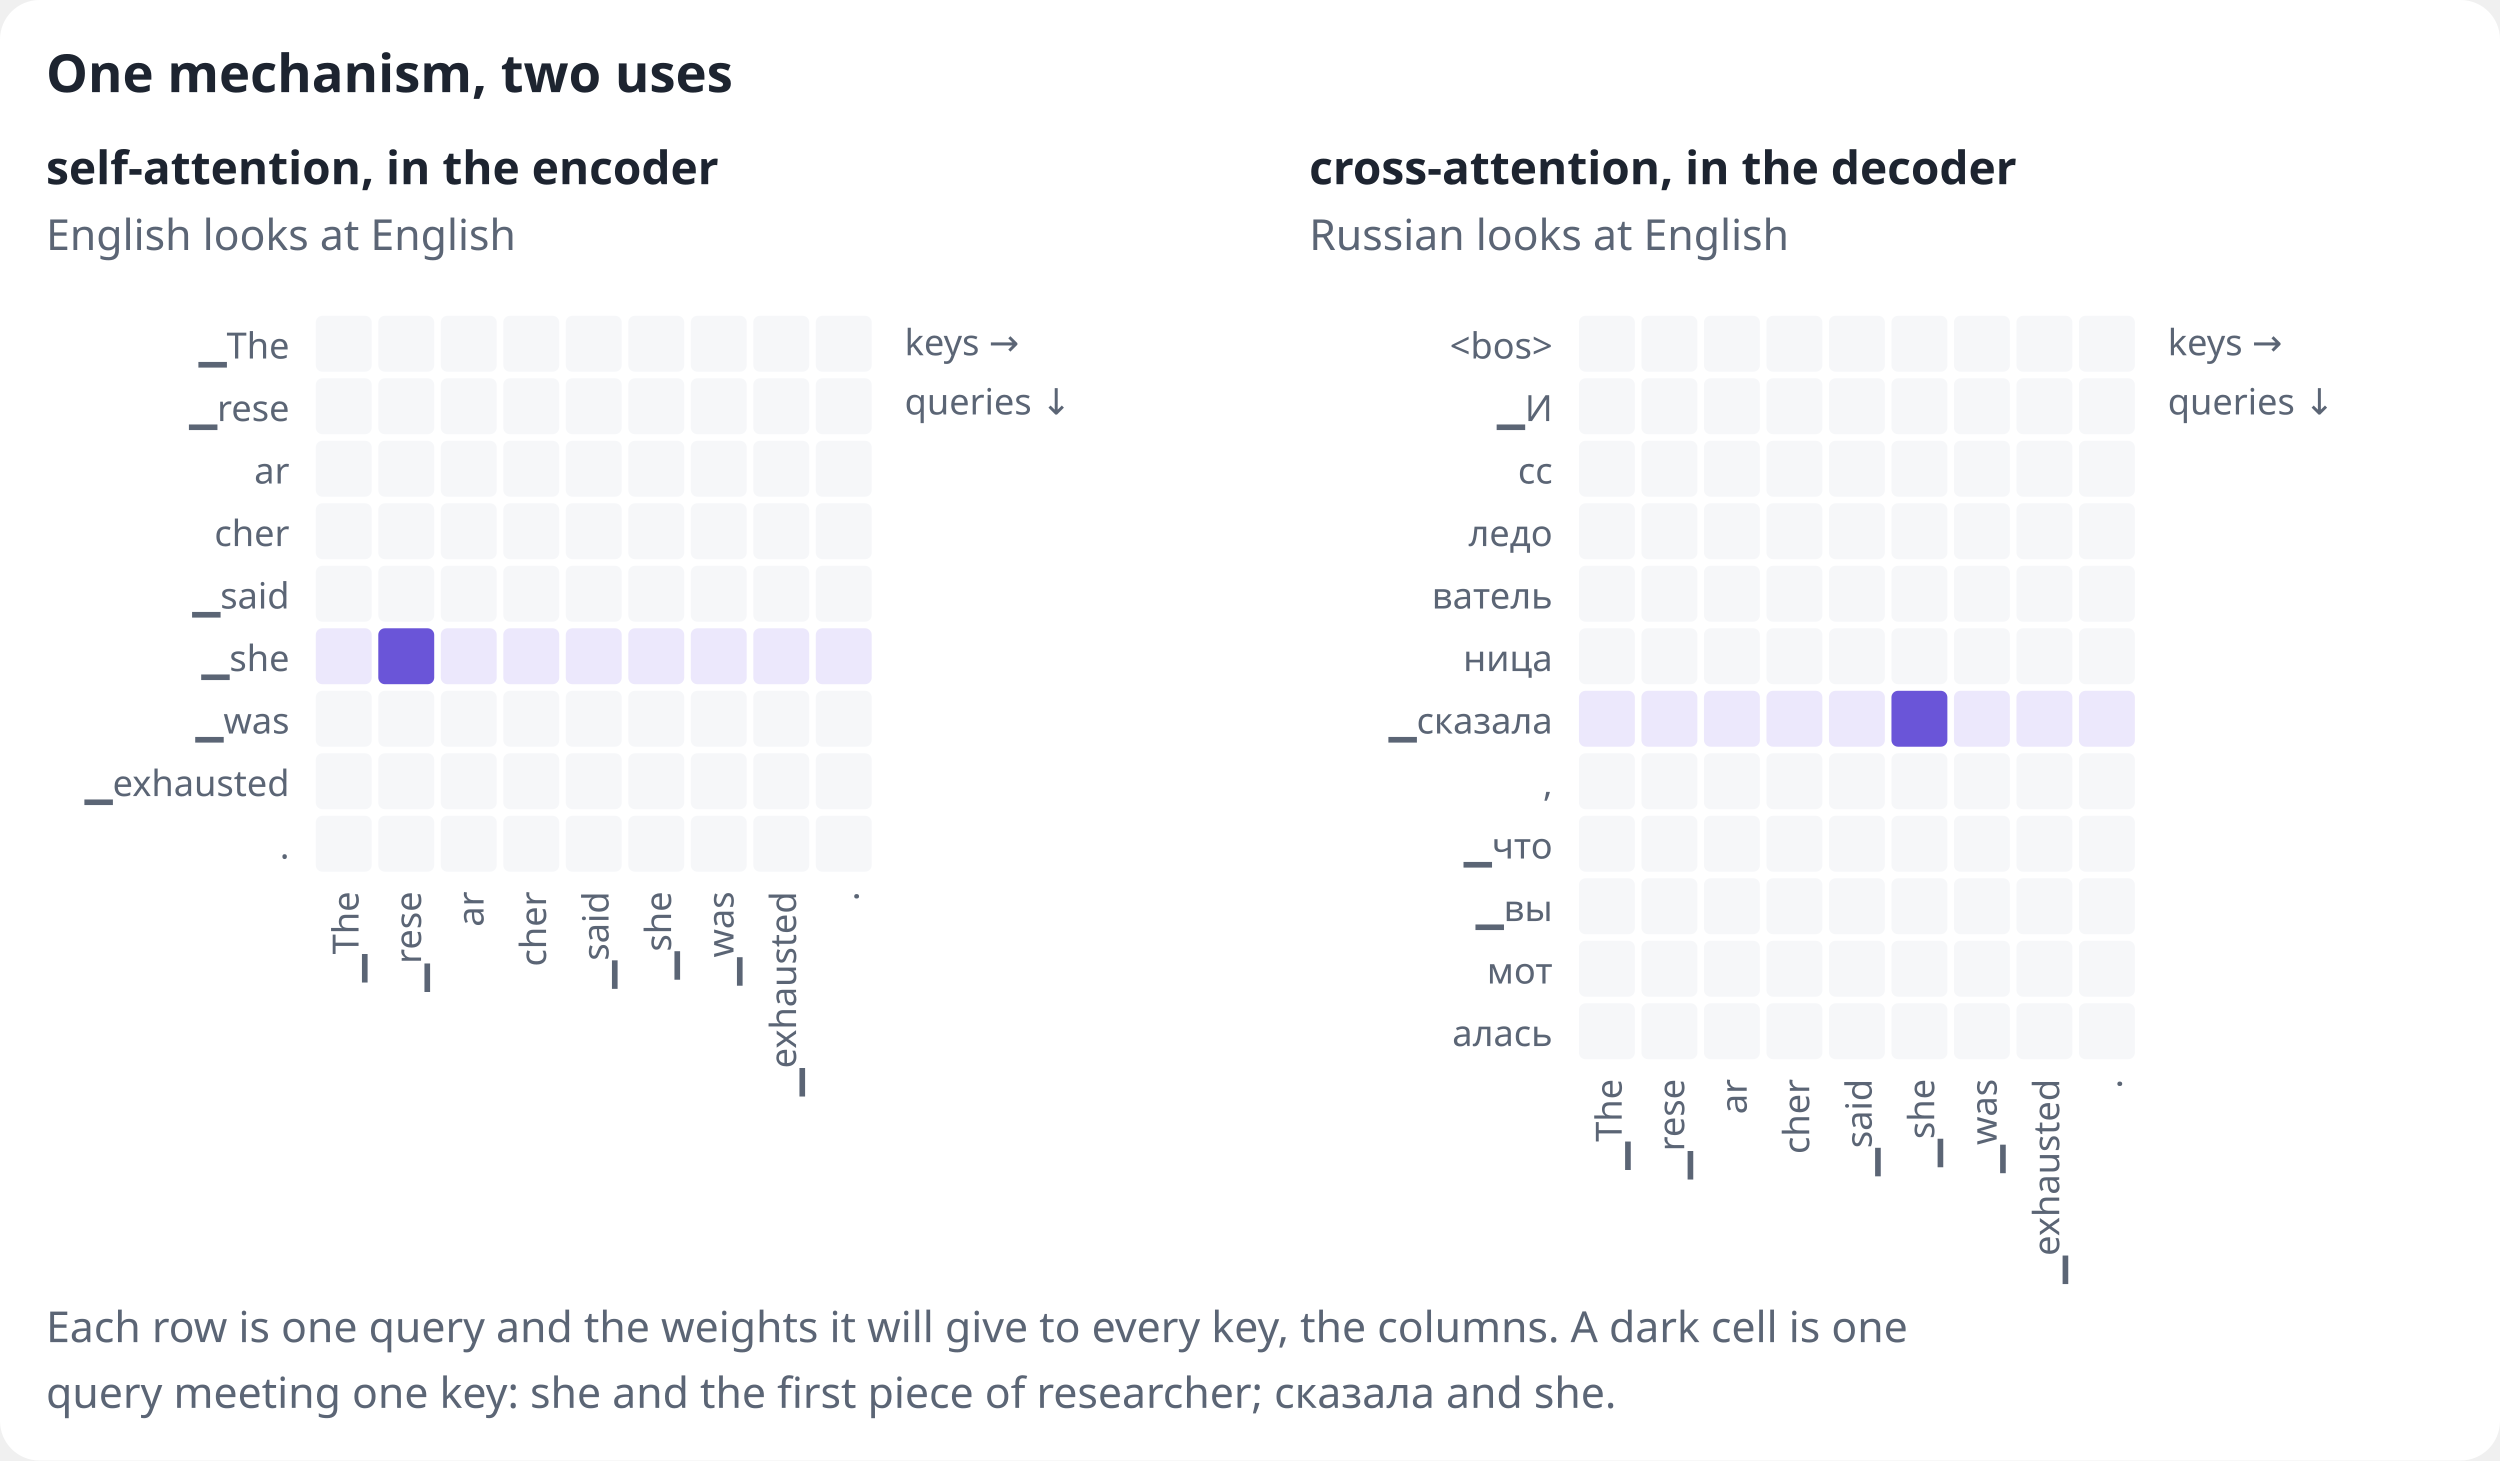
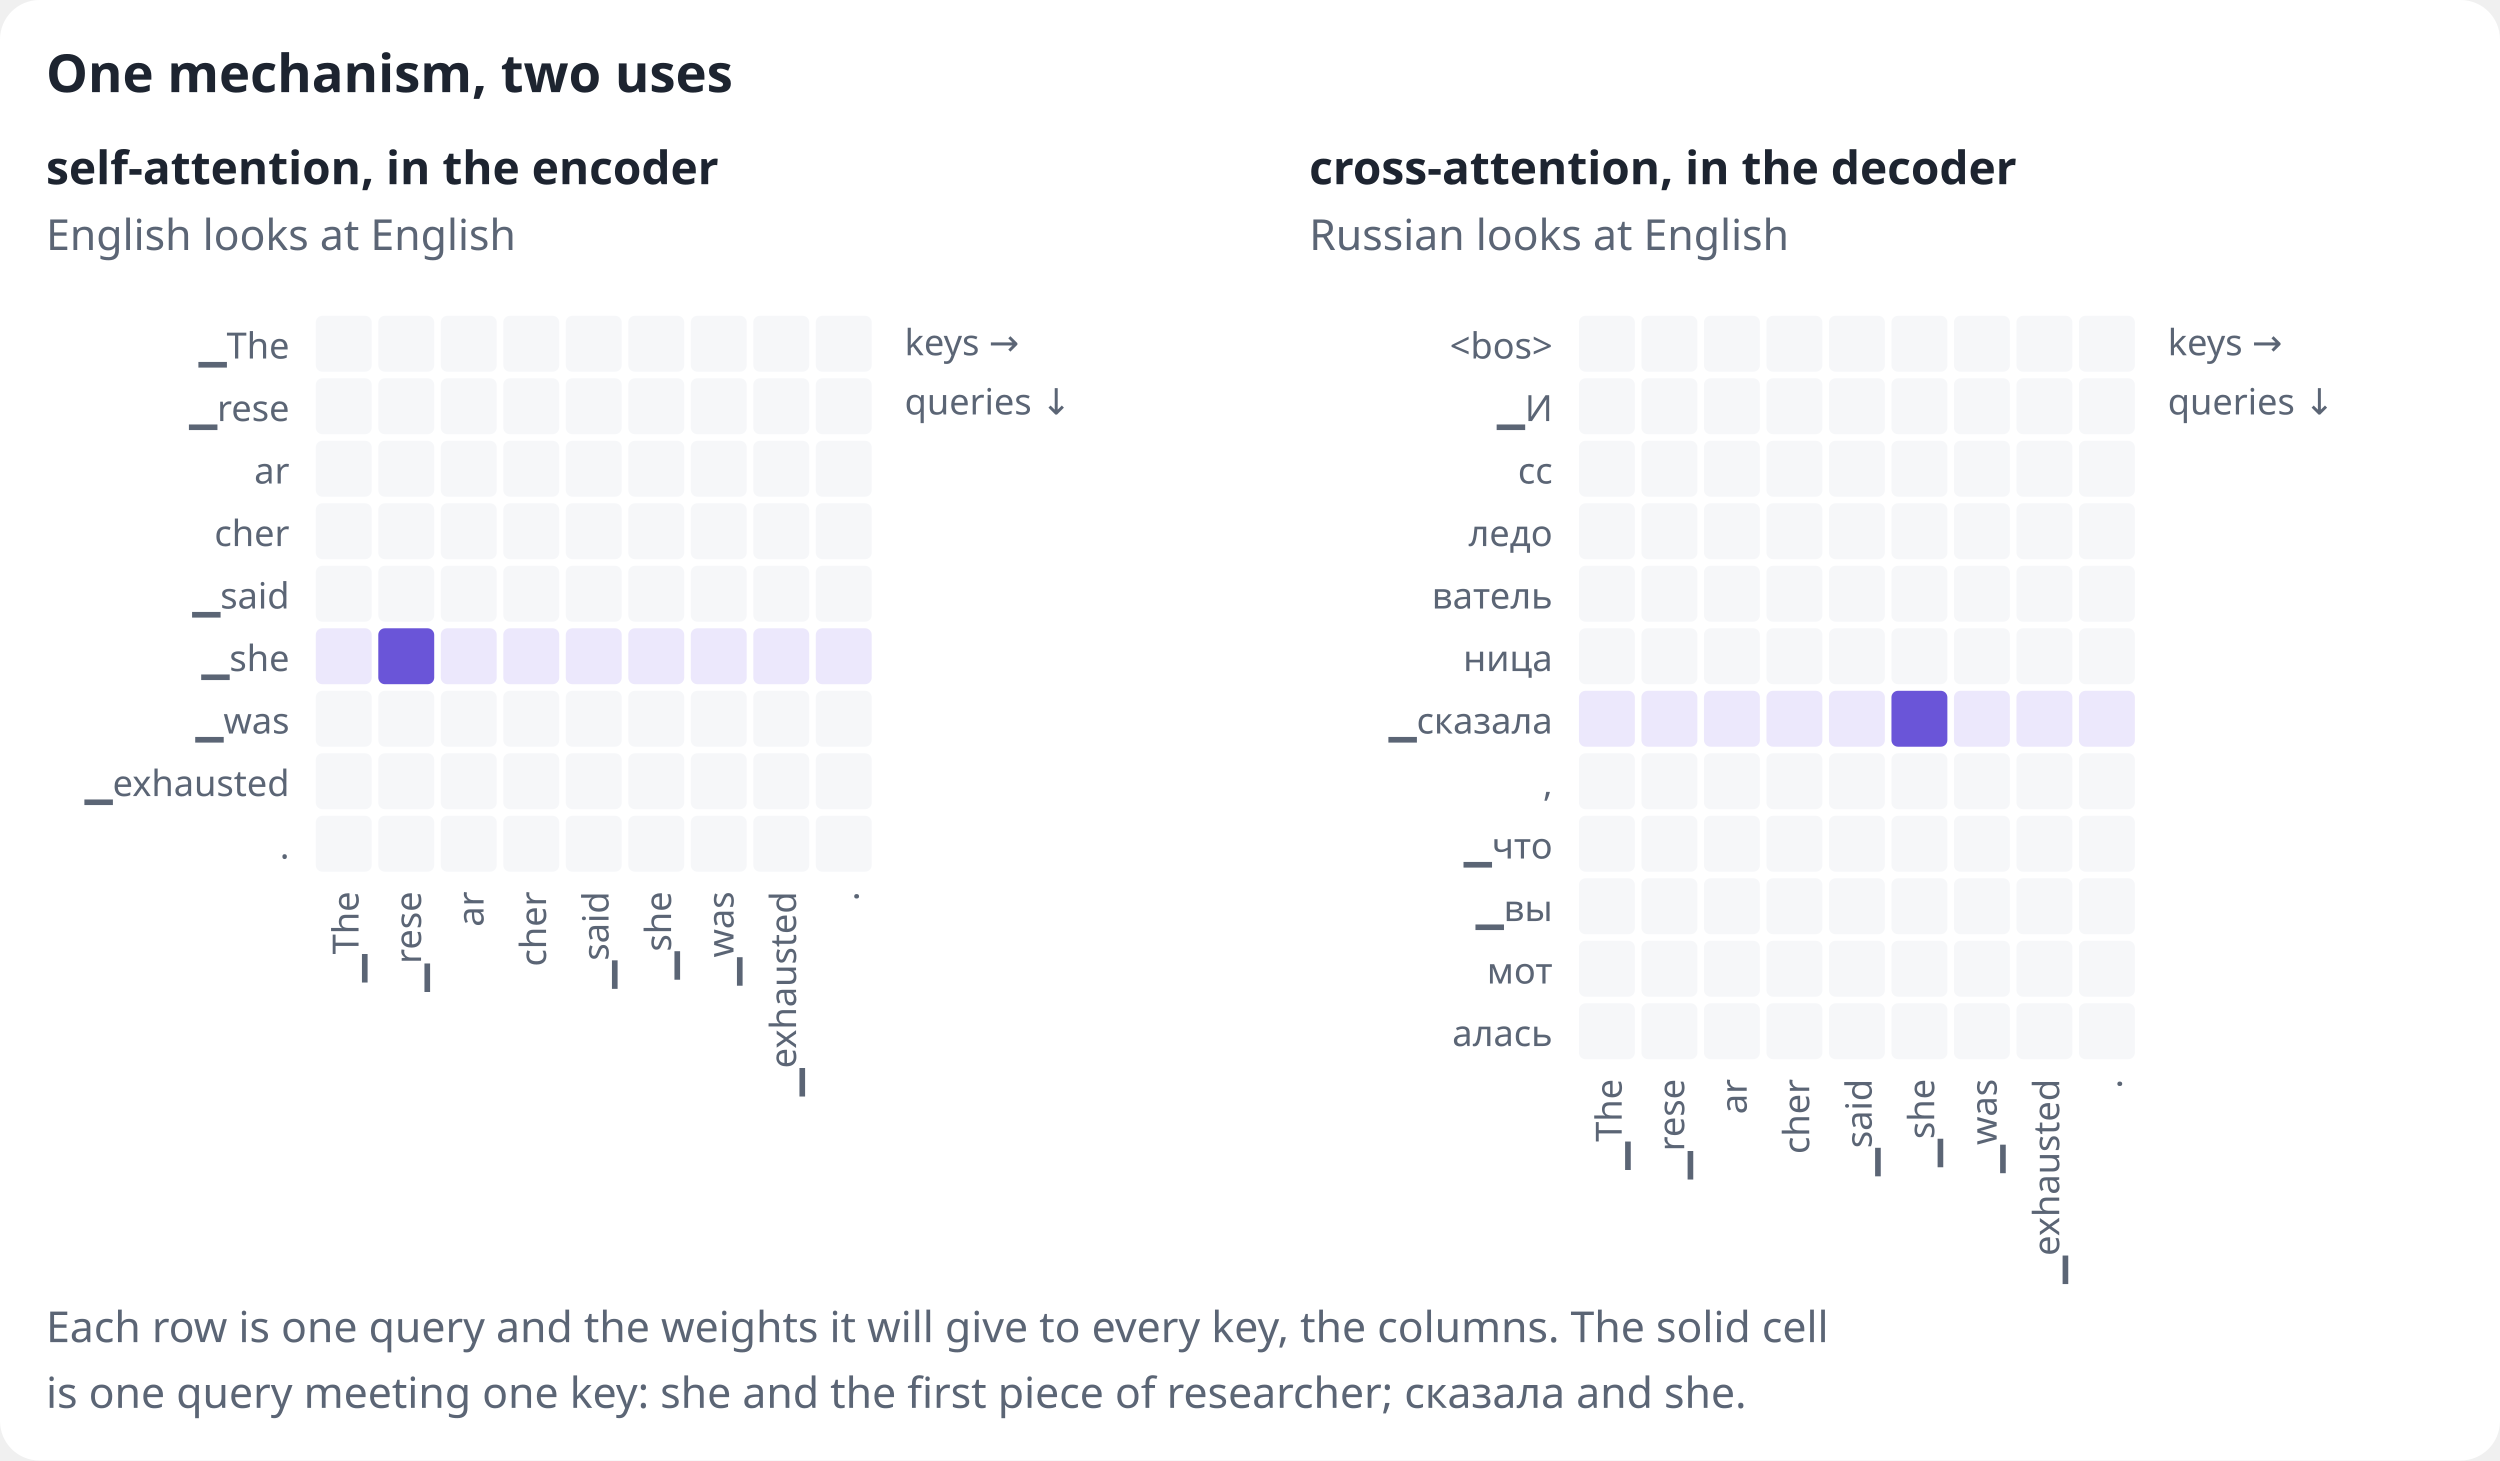
<svg xmlns="http://www.w3.org/2000/svg" viewBox="0 0 760 444" width="760" height="444" role="img" aria-label="Two grids of attention weights. Self-attention in the encoder: every English token, as a query, looks at every English token. Cross-attention in the decoder: every Russian token looks at every English token; the cell where the query of ▁сказала meets the key of ▁she is highlighted">
  <defs>
    <marker id="arrow-muted" viewBox="0 0 10 10" refX="9" refY="5" markerWidth="7" markerHeight="7" orient="auto-start-reverse">
      <path d="M0,0 L10,5 L0,10 z" fill="#5B6575" />
    </marker>
    <marker id="arrow-data" viewBox="0 0 10 10" refX="9" refY="5" markerWidth="7" markerHeight="7" orient="auto-start-reverse">
      <path d="M0,0 L10,5 L0,10 z" fill="#C27A0E" />
    </marker>
    <marker id="arrow-enc" viewBox="0 0 10 10" refX="9" refY="5" markerWidth="7" markerHeight="7" orient="auto-start-reverse">
      <path d="M0,0 L10,5 L0,10 z" fill="#0F8C7E" />
    </marker>
    <marker id="arrow-dec" viewBox="0 0 10 10" refX="9" refY="5" markerWidth="7" markerHeight="7" orient="auto-start-reverse">
      <path d="M0,0 L10,5 L0,10 z" fill="#D23F57" />
    </marker>
    <marker id="arrow-att" viewBox="0 0 10 10" refX="9" refY="5" markerWidth="7" markerHeight="7" orient="auto-start-reverse">
      <path d="M0,0 L10,5 L0,10 z" fill="#6A55D8" />
    </marker>
  </defs>
  <rect width="760" height="444" rx="12" fill="#FFFFFF" />
  <text x="14.0" y="28.0" text-anchor="start" font-family="IBM Plex Sans" font-size="16" font-weight="600" fill="#1D2430">One mechanism, two uses</text>
  <text x="14.0" y="56.0" text-anchor="start" font-family="IBM Plex Sans" font-size="14" font-weight="600" fill="#1D2430">self-attention, in the encoder</text>
  <text x="14.0" y="76.0" text-anchor="start" font-family="IBM Plex Sans" font-size="13" font-weight="400" fill="#5B6575">English looks at English</text>
  <text x="88.0" y="109.0" text-anchor="end" font-family="IBM Plex Mono" font-size="11" font-weight="400" fill="#5B6575">▁The</text>
  <rect x="96.0" y="96.0" width="17.0" height="17.0" rx="2" fill="#F6F7F9" />
  <rect x="115.0" y="96.0" width="17.0" height="17.0" rx="2" fill="#F6F7F9" />
  <rect x="134.0" y="96.0" width="17.0" height="17.0" rx="2" fill="#F6F7F9" />
  <rect x="153.0" y="96.0" width="17.0" height="17.0" rx="2" fill="#F6F7F9" />
  <rect x="172.0" y="96.0" width="17.0" height="17.0" rx="2" fill="#F6F7F9" />
  <rect x="191.0" y="96.0" width="17.0" height="17.0" rx="2" fill="#F6F7F9" />
  <rect x="210.0" y="96.0" width="17.0" height="17.0" rx="2" fill="#F6F7F9" />
  <rect x="229.0" y="96.0" width="17.0" height="17.0" rx="2" fill="#F6F7F9" />
  <rect x="248.0" y="96.0" width="17.0" height="17.0" rx="2" fill="#F6F7F9" />
  <text x="88.0" y="128.0" text-anchor="end" font-family="IBM Plex Mono" font-size="11" font-weight="400" fill="#5B6575">▁rese</text>
  <rect x="96.0" y="115.0" width="17.0" height="17.0" rx="2" fill="#F6F7F9" />
  <rect x="115.0" y="115.0" width="17.0" height="17.0" rx="2" fill="#F6F7F9" />
  <rect x="134.0" y="115.0" width="17.0" height="17.0" rx="2" fill="#F6F7F9" />
  <rect x="153.0" y="115.0" width="17.0" height="17.0" rx="2" fill="#F6F7F9" />
  <rect x="172.0" y="115.0" width="17.0" height="17.0" rx="2" fill="#F6F7F9" />
  <rect x="191.0" y="115.0" width="17.0" height="17.0" rx="2" fill="#F6F7F9" />
  <rect x="210.0" y="115.0" width="17.0" height="17.0" rx="2" fill="#F6F7F9" />
  <rect x="229.0" y="115.0" width="17.0" height="17.0" rx="2" fill="#F6F7F9" />
  <rect x="248.0" y="115.0" width="17.0" height="17.0" rx="2" fill="#F6F7F9" />
  <text x="88.0" y="147.0" text-anchor="end" font-family="IBM Plex Mono" font-size="11" font-weight="400" fill="#5B6575">ar</text>
  <rect x="96.0" y="134.0" width="17.0" height="17.0" rx="2" fill="#F6F7F9" />
  <rect x="115.0" y="134.0" width="17.0" height="17.0" rx="2" fill="#F6F7F9" />
  <rect x="134.0" y="134.0" width="17.0" height="17.0" rx="2" fill="#F6F7F9" />
  <rect x="153.0" y="134.0" width="17.0" height="17.0" rx="2" fill="#F6F7F9" />
  <rect x="172.0" y="134.0" width="17.0" height="17.0" rx="2" fill="#F6F7F9" />
  <rect x="191.0" y="134.0" width="17.0" height="17.0" rx="2" fill="#F6F7F9" />
  <rect x="210.0" y="134.0" width="17.0" height="17.0" rx="2" fill="#F6F7F9" />
  <rect x="229.0" y="134.0" width="17.0" height="17.0" rx="2" fill="#F6F7F9" />
  <rect x="248.0" y="134.0" width="17.0" height="17.0" rx="2" fill="#F6F7F9" />
  <text x="88.0" y="166.0" text-anchor="end" font-family="IBM Plex Mono" font-size="11" font-weight="400" fill="#5B6575">cher</text>
  <rect x="96.0" y="153.0" width="17.0" height="17.0" rx="2" fill="#F6F7F9" />
  <rect x="115.0" y="153.0" width="17.0" height="17.0" rx="2" fill="#F6F7F9" />
  <rect x="134.0" y="153.0" width="17.0" height="17.0" rx="2" fill="#F6F7F9" />
  <rect x="153.0" y="153.0" width="17.0" height="17.0" rx="2" fill="#F6F7F9" />
  <rect x="172.0" y="153.0" width="17.0" height="17.0" rx="2" fill="#F6F7F9" />
  <rect x="191.0" y="153.0" width="17.0" height="17.0" rx="2" fill="#F6F7F9" />
  <rect x="210.0" y="153.0" width="17.0" height="17.0" rx="2" fill="#F6F7F9" />
  <rect x="229.0" y="153.0" width="17.0" height="17.0" rx="2" fill="#F6F7F9" />
  <rect x="248.0" y="153.0" width="17.0" height="17.0" rx="2" fill="#F6F7F9" />
  <text x="88.0" y="185.0" text-anchor="end" font-family="IBM Plex Mono" font-size="11" font-weight="400" fill="#5B6575">▁said</text>
  <rect x="96.0" y="172.0" width="17.0" height="17.0" rx="2" fill="#F6F7F9" />
  <rect x="115.0" y="172.0" width="17.0" height="17.0" rx="2" fill="#F6F7F9" />
  <rect x="134.0" y="172.0" width="17.0" height="17.0" rx="2" fill="#F6F7F9" />
  <rect x="153.0" y="172.0" width="17.0" height="17.0" rx="2" fill="#F6F7F9" />
  <rect x="172.0" y="172.0" width="17.0" height="17.0" rx="2" fill="#F6F7F9" />
  <rect x="191.0" y="172.0" width="17.0" height="17.0" rx="2" fill="#F6F7F9" />
  <rect x="210.0" y="172.0" width="17.0" height="17.0" rx="2" fill="#F6F7F9" />
  <rect x="229.0" y="172.0" width="17.0" height="17.0" rx="2" fill="#F6F7F9" />
  <rect x="248.0" y="172.0" width="17.0" height="17.0" rx="2" fill="#F6F7F9" />
  <text x="88.0" y="204.0" text-anchor="end" font-family="IBM Plex Mono" font-size="11" font-weight="400" fill="#5B6575">▁she</text>
  <rect x="96.0" y="191.0" width="17.0" height="17.0" rx="2" fill="#ECE8FC" />
  <rect x="115.0" y="191.0" width="17.0" height="17.0" rx="2" fill="#6A55D8" />
  <rect x="134.0" y="191.0" width="17.0" height="17.0" rx="2" fill="#ECE8FC" />
  <rect x="153.0" y="191.0" width="17.0" height="17.0" rx="2" fill="#ECE8FC" />
  <rect x="172.0" y="191.0" width="17.0" height="17.0" rx="2" fill="#ECE8FC" />
  <rect x="191.0" y="191.0" width="17.0" height="17.0" rx="2" fill="#ECE8FC" />
  <rect x="210.0" y="191.0" width="17.0" height="17.0" rx="2" fill="#ECE8FC" />
  <rect x="229.0" y="191.0" width="17.0" height="17.0" rx="2" fill="#ECE8FC" />
  <rect x="248.0" y="191.0" width="17.0" height="17.0" rx="2" fill="#ECE8FC" />
  <text x="88.0" y="223.0" text-anchor="end" font-family="IBM Plex Mono" font-size="11" font-weight="400" fill="#5B6575">▁was</text>
  <rect x="96.0" y="210.0" width="17.0" height="17.0" rx="2" fill="#F6F7F9" />
  <rect x="115.0" y="210.0" width="17.0" height="17.0" rx="2" fill="#F6F7F9" />
  <rect x="134.0" y="210.0" width="17.0" height="17.0" rx="2" fill="#F6F7F9" />
  <rect x="153.0" y="210.0" width="17.0" height="17.0" rx="2" fill="#F6F7F9" />
  <rect x="172.0" y="210.0" width="17.0" height="17.0" rx="2" fill="#F6F7F9" />
  <rect x="191.0" y="210.0" width="17.0" height="17.0" rx="2" fill="#F6F7F9" />
  <rect x="210.0" y="210.0" width="17.0" height="17.0" rx="2" fill="#F6F7F9" />
  <rect x="229.0" y="210.0" width="17.0" height="17.0" rx="2" fill="#F6F7F9" />
  <rect x="248.0" y="210.0" width="17.0" height="17.0" rx="2" fill="#F6F7F9" />
  <text x="88.0" y="242.0" text-anchor="end" font-family="IBM Plex Mono" font-size="11" font-weight="400" fill="#5B6575">▁exhausted</text>
  <rect x="96.0" y="229.0" width="17.0" height="17.0" rx="2" fill="#F6F7F9" />
  <rect x="115.0" y="229.0" width="17.0" height="17.0" rx="2" fill="#F6F7F9" />
  <rect x="134.0" y="229.0" width="17.0" height="17.0" rx="2" fill="#F6F7F9" />
  <rect x="153.0" y="229.0" width="17.0" height="17.0" rx="2" fill="#F6F7F9" />
  <rect x="172.0" y="229.0" width="17.0" height="17.0" rx="2" fill="#F6F7F9" />
  <rect x="191.0" y="229.0" width="17.0" height="17.0" rx="2" fill="#F6F7F9" />
  <rect x="210.0" y="229.0" width="17.0" height="17.0" rx="2" fill="#F6F7F9" />
  <rect x="229.0" y="229.0" width="17.0" height="17.0" rx="2" fill="#F6F7F9" />
  <rect x="248.0" y="229.0" width="17.0" height="17.0" rx="2" fill="#F6F7F9" />
  <text x="88.0" y="261.0" text-anchor="end" font-family="IBM Plex Mono" font-size="11" font-weight="400" fill="#5B6575">.</text>
  <rect x="96.0" y="248.0" width="17.0" height="17.0" rx="2" fill="#F6F7F9" />
  <rect x="115.0" y="248.0" width="17.0" height="17.0" rx="2" fill="#F6F7F9" />
  <rect x="134.0" y="248.0" width="17.0" height="17.0" rx="2" fill="#F6F7F9" />
  <rect x="153.0" y="248.0" width="17.0" height="17.0" rx="2" fill="#F6F7F9" />
  <rect x="172.0" y="248.0" width="17.0" height="17.0" rx="2" fill="#F6F7F9" />
  <rect x="191.0" y="248.0" width="17.0" height="17.0" rx="2" fill="#F6F7F9" />
  <rect x="210.0" y="248.0" width="17.0" height="17.0" rx="2" fill="#F6F7F9" />
  <rect x="229.0" y="248.0" width="17.0" height="17.0" rx="2" fill="#F6F7F9" />
  <rect x="248.0" y="248.0" width="17.0" height="17.0" rx="2" fill="#F6F7F9" />
  <text x="109.0" y="271.0" text-anchor="end" font-family="IBM Plex Mono" font-size="11" font-weight="400" fill="#5B6575" transform="rotate(-90 109.0 271.0)">▁The</text>
  <text x="128.0" y="271.0" text-anchor="end" font-family="IBM Plex Mono" font-size="11" font-weight="400" fill="#5B6575" transform="rotate(-90 128.0 271.0)">▁rese</text>
  <text x="147.0" y="271.0" text-anchor="end" font-family="IBM Plex Mono" font-size="11" font-weight="400" fill="#5B6575" transform="rotate(-90 147.0 271.0)">ar</text>
  <text x="166.0" y="271.0" text-anchor="end" font-family="IBM Plex Mono" font-size="11" font-weight="400" fill="#5B6575" transform="rotate(-90 166.0 271.0)">cher</text>
  <text x="185.0" y="271.0" text-anchor="end" font-family="IBM Plex Mono" font-size="11" font-weight="400" fill="#5B6575" transform="rotate(-90 185.0 271.0)">▁said</text>
  <text x="204.0" y="271.0" text-anchor="end" font-family="IBM Plex Mono" font-size="11" font-weight="400" fill="#5B6575" transform="rotate(-90 204.0 271.0)">▁she</text>
  <text x="223.0" y="271.0" text-anchor="end" font-family="IBM Plex Mono" font-size="11" font-weight="400" fill="#5B6575" transform="rotate(-90 223.0 271.0)">▁was</text>
  <text x="242.0" y="271.0" text-anchor="end" font-family="IBM Plex Mono" font-size="11" font-weight="400" fill="#5B6575" transform="rotate(-90 242.0 271.0)">▁exhausted</text>
  <text x="261.0" y="271.0" text-anchor="end" font-family="IBM Plex Mono" font-size="11" font-weight="400" fill="#5B6575" transform="rotate(-90 261.0 271.0)">.</text>
  <text x="275.0" y="108.0" text-anchor="start" font-family="IBM Plex Mono" font-size="11" font-weight="400" fill="#5B6575">keys →</text>
  <text x="275.0" y="126.0" text-anchor="start" font-family="IBM Plex Mono" font-size="11" font-weight="400" fill="#5B6575">queries ↓</text>
  <text x="398.0" y="56.0" text-anchor="start" font-family="IBM Plex Sans" font-size="14" font-weight="600" fill="#1D2430">cross-attention, in the decoder</text>
  <text x="398.0" y="76.0" text-anchor="start" font-family="IBM Plex Sans" font-size="13" font-weight="400" fill="#5B6575">Russian looks at English</text>
  <text x="472.0" y="109.0" text-anchor="end" font-family="IBM Plex Mono" font-size="11" font-weight="400" fill="#5B6575">&lt;bos&gt;</text>
  <rect x="480.0" y="96.0" width="17.0" height="17.0" rx="2" fill="#F6F7F9" />
  <rect x="499.0" y="96.0" width="17.0" height="17.0" rx="2" fill="#F6F7F9" />
  <rect x="518.0" y="96.0" width="17.0" height="17.0" rx="2" fill="#F6F7F9" />
  <rect x="537.0" y="96.0" width="17.0" height="17.0" rx="2" fill="#F6F7F9" />
  <rect x="556.0" y="96.0" width="17.0" height="17.0" rx="2" fill="#F6F7F9" />
  <rect x="575.0" y="96.0" width="17.0" height="17.0" rx="2" fill="#F6F7F9" />
  <rect x="594.0" y="96.0" width="17.0" height="17.0" rx="2" fill="#F6F7F9" />
  <rect x="613.0" y="96.0" width="17.0" height="17.0" rx="2" fill="#F6F7F9" />
  <rect x="632.0" y="96.0" width="17.0" height="17.0" rx="2" fill="#F6F7F9" />
  <text x="472.0" y="128.0" text-anchor="end" font-family="IBM Plex Mono" font-size="11" font-weight="400" fill="#5B6575">▁И</text>
  <rect x="480.0" y="115.0" width="17.0" height="17.0" rx="2" fill="#F6F7F9" />
  <rect x="499.0" y="115.0" width="17.0" height="17.0" rx="2" fill="#F6F7F9" />
  <rect x="518.0" y="115.0" width="17.0" height="17.0" rx="2" fill="#F6F7F9" />
  <rect x="537.0" y="115.0" width="17.0" height="17.0" rx="2" fill="#F6F7F9" />
  <rect x="556.0" y="115.0" width="17.0" height="17.0" rx="2" fill="#F6F7F9" />
  <rect x="575.0" y="115.0" width="17.0" height="17.0" rx="2" fill="#F6F7F9" />
  <rect x="594.0" y="115.0" width="17.0" height="17.0" rx="2" fill="#F6F7F9" />
  <rect x="613.0" y="115.0" width="17.0" height="17.0" rx="2" fill="#F6F7F9" />
  <rect x="632.0" y="115.0" width="17.0" height="17.0" rx="2" fill="#F6F7F9" />
  <text x="472.0" y="147.0" text-anchor="end" font-family="IBM Plex Mono" font-size="11" font-weight="400" fill="#5B6575">сс</text>
  <rect x="480.0" y="134.0" width="17.0" height="17.0" rx="2" fill="#F6F7F9" />
  <rect x="499.0" y="134.0" width="17.0" height="17.0" rx="2" fill="#F6F7F9" />
  <rect x="518.0" y="134.0" width="17.0" height="17.0" rx="2" fill="#F6F7F9" />
  <rect x="537.0" y="134.0" width="17.0" height="17.0" rx="2" fill="#F6F7F9" />
  <rect x="556.0" y="134.0" width="17.0" height="17.0" rx="2" fill="#F6F7F9" />
  <rect x="575.0" y="134.0" width="17.0" height="17.0" rx="2" fill="#F6F7F9" />
  <rect x="594.0" y="134.0" width="17.0" height="17.0" rx="2" fill="#F6F7F9" />
  <rect x="613.0" y="134.0" width="17.0" height="17.0" rx="2" fill="#F6F7F9" />
  <rect x="632.0" y="134.0" width="17.0" height="17.0" rx="2" fill="#F6F7F9" />
  <text x="472.0" y="166.0" text-anchor="end" font-family="IBM Plex Mono" font-size="11" font-weight="400" fill="#5B6575">ледо</text>
  <rect x="480.0" y="153.0" width="17.0" height="17.0" rx="2" fill="#F6F7F9" />
  <rect x="499.0" y="153.0" width="17.0" height="17.0" rx="2" fill="#F6F7F9" />
  <rect x="518.0" y="153.0" width="17.0" height="17.0" rx="2" fill="#F6F7F9" />
  <rect x="537.0" y="153.0" width="17.0" height="17.0" rx="2" fill="#F6F7F9" />
  <rect x="556.0" y="153.0" width="17.0" height="17.0" rx="2" fill="#F6F7F9" />
  <rect x="575.0" y="153.0" width="17.0" height="17.0" rx="2" fill="#F6F7F9" />
  <rect x="594.0" y="153.0" width="17.0" height="17.0" rx="2" fill="#F6F7F9" />
  <rect x="613.0" y="153.0" width="17.0" height="17.0" rx="2" fill="#F6F7F9" />
  <rect x="632.0" y="153.0" width="17.0" height="17.0" rx="2" fill="#F6F7F9" />
  <text x="472.0" y="185.0" text-anchor="end" font-family="IBM Plex Mono" font-size="11" font-weight="400" fill="#5B6575">ватель</text>
  <rect x="480.0" y="172.0" width="17.0" height="17.0" rx="2" fill="#F6F7F9" />
  <rect x="499.0" y="172.0" width="17.0" height="17.0" rx="2" fill="#F6F7F9" />
  <rect x="518.0" y="172.0" width="17.0" height="17.0" rx="2" fill="#F6F7F9" />
  <rect x="537.0" y="172.0" width="17.0" height="17.0" rx="2" fill="#F6F7F9" />
  <rect x="556.0" y="172.0" width="17.0" height="17.0" rx="2" fill="#F6F7F9" />
  <rect x="575.0" y="172.0" width="17.0" height="17.0" rx="2" fill="#F6F7F9" />
  <rect x="594.0" y="172.0" width="17.0" height="17.0" rx="2" fill="#F6F7F9" />
  <rect x="613.0" y="172.0" width="17.0" height="17.0" rx="2" fill="#F6F7F9" />
  <rect x="632.0" y="172.0" width="17.0" height="17.0" rx="2" fill="#F6F7F9" />
  <text x="472.0" y="204.0" text-anchor="end" font-family="IBM Plex Mono" font-size="11" font-weight="400" fill="#5B6575">ница</text>
  <rect x="480.0" y="191.0" width="17.0" height="17.0" rx="2" fill="#F6F7F9" />
  <rect x="499.0" y="191.0" width="17.0" height="17.0" rx="2" fill="#F6F7F9" />
  <rect x="518.0" y="191.0" width="17.0" height="17.0" rx="2" fill="#F6F7F9" />
  <rect x="537.0" y="191.0" width="17.0" height="17.0" rx="2" fill="#F6F7F9" />
  <rect x="556.0" y="191.0" width="17.0" height="17.0" rx="2" fill="#F6F7F9" />
  <rect x="575.0" y="191.0" width="17.0" height="17.0" rx="2" fill="#F6F7F9" />
  <rect x="594.0" y="191.0" width="17.0" height="17.0" rx="2" fill="#F6F7F9" />
  <rect x="613.0" y="191.0" width="17.0" height="17.0" rx="2" fill="#F6F7F9" />
  <rect x="632.0" y="191.0" width="17.0" height="17.0" rx="2" fill="#F6F7F9" />
  <text x="472.0" y="223.0" text-anchor="end" font-family="IBM Plex Mono" font-size="11" font-weight="400" fill="#5B6575">▁сказала</text>
  <rect x="480.0" y="210.0" width="17.0" height="17.0" rx="2" fill="#ECE8FC" />
  <rect x="499.0" y="210.0" width="17.0" height="17.0" rx="2" fill="#ECE8FC" />
  <rect x="518.0" y="210.0" width="17.0" height="17.0" rx="2" fill="#ECE8FC" />
  <rect x="537.0" y="210.0" width="17.0" height="17.0" rx="2" fill="#ECE8FC" />
  <rect x="556.0" y="210.0" width="17.0" height="17.0" rx="2" fill="#ECE8FC" />
  <rect x="575.0" y="210.0" width="17.0" height="17.0" rx="2" fill="#6A55D8" />
  <rect x="594.0" y="210.0" width="17.0" height="17.0" rx="2" fill="#ECE8FC" />
  <rect x="613.0" y="210.0" width="17.0" height="17.0" rx="2" fill="#ECE8FC" />
  <rect x="632.0" y="210.0" width="17.0" height="17.0" rx="2" fill="#ECE8FC" />
  <text x="472.0" y="242.0" text-anchor="end" font-family="IBM Plex Mono" font-size="11" font-weight="400" fill="#5B6575">,</text>
  <rect x="480.0" y="229.0" width="17.0" height="17.0" rx="2" fill="#F6F7F9" />
  <rect x="499.0" y="229.0" width="17.0" height="17.0" rx="2" fill="#F6F7F9" />
  <rect x="518.0" y="229.0" width="17.0" height="17.0" rx="2" fill="#F6F7F9" />
  <rect x="537.0" y="229.0" width="17.0" height="17.0" rx="2" fill="#F6F7F9" />
  <rect x="556.0" y="229.0" width="17.0" height="17.0" rx="2" fill="#F6F7F9" />
  <rect x="575.0" y="229.0" width="17.0" height="17.0" rx="2" fill="#F6F7F9" />
  <rect x="594.0" y="229.0" width="17.0" height="17.0" rx="2" fill="#F6F7F9" />
  <rect x="613.0" y="229.0" width="17.0" height="17.0" rx="2" fill="#F6F7F9" />
  <rect x="632.0" y="229.0" width="17.0" height="17.0" rx="2" fill="#F6F7F9" />
  <text x="472.0" y="261.0" text-anchor="end" font-family="IBM Plex Mono" font-size="11" font-weight="400" fill="#5B6575">▁что</text>
  <rect x="480.0" y="248.0" width="17.0" height="17.0" rx="2" fill="#F6F7F9" />
  <rect x="499.0" y="248.0" width="17.0" height="17.0" rx="2" fill="#F6F7F9" />
  <rect x="518.0" y="248.0" width="17.0" height="17.0" rx="2" fill="#F6F7F9" />
  <rect x="537.0" y="248.0" width="17.0" height="17.0" rx="2" fill="#F6F7F9" />
  <rect x="556.0" y="248.0" width="17.0" height="17.0" rx="2" fill="#F6F7F9" />
  <rect x="575.0" y="248.0" width="17.0" height="17.0" rx="2" fill="#F6F7F9" />
  <rect x="594.0" y="248.0" width="17.0" height="17.0" rx="2" fill="#F6F7F9" />
  <rect x="613.0" y="248.0" width="17.0" height="17.0" rx="2" fill="#F6F7F9" />
  <rect x="632.0" y="248.0" width="17.0" height="17.0" rx="2" fill="#F6F7F9" />
  <text x="472.0" y="280.0" text-anchor="end" font-family="IBM Plex Mono" font-size="11" font-weight="400" fill="#5B6575">▁вы</text>
  <rect x="480.0" y="267.0" width="17.0" height="17.0" rx="2" fill="#F6F7F9" />
  <rect x="499.0" y="267.0" width="17.0" height="17.0" rx="2" fill="#F6F7F9" />
  <rect x="518.0" y="267.0" width="17.0" height="17.0" rx="2" fill="#F6F7F9" />
  <rect x="537.0" y="267.0" width="17.0" height="17.0" rx="2" fill="#F6F7F9" />
  <rect x="556.0" y="267.0" width="17.0" height="17.0" rx="2" fill="#F6F7F9" />
  <rect x="575.0" y="267.0" width="17.0" height="17.0" rx="2" fill="#F6F7F9" />
  <rect x="594.0" y="267.0" width="17.0" height="17.0" rx="2" fill="#F6F7F9" />
  <rect x="613.0" y="267.0" width="17.0" height="17.0" rx="2" fill="#F6F7F9" />
  <rect x="632.0" y="267.0" width="17.0" height="17.0" rx="2" fill="#F6F7F9" />
  <text x="472.0" y="299.0" text-anchor="end" font-family="IBM Plex Mono" font-size="11" font-weight="400" fill="#5B6575">мот</text>
  <rect x="480.0" y="286.0" width="17.0" height="17.0" rx="2" fill="#F6F7F9" />
  <rect x="499.0" y="286.0" width="17.0" height="17.0" rx="2" fill="#F6F7F9" />
  <rect x="518.0" y="286.0" width="17.0" height="17.0" rx="2" fill="#F6F7F9" />
  <rect x="537.0" y="286.0" width="17.0" height="17.0" rx="2" fill="#F6F7F9" />
  <rect x="556.0" y="286.0" width="17.0" height="17.0" rx="2" fill="#F6F7F9" />
  <rect x="575.0" y="286.0" width="17.0" height="17.0" rx="2" fill="#F6F7F9" />
  <rect x="594.0" y="286.0" width="17.0" height="17.0" rx="2" fill="#F6F7F9" />
  <rect x="613.0" y="286.0" width="17.0" height="17.0" rx="2" fill="#F6F7F9" />
  <rect x="632.0" y="286.0" width="17.0" height="17.0" rx="2" fill="#F6F7F9" />
  <text x="472.0" y="318.0" text-anchor="end" font-family="IBM Plex Mono" font-size="11" font-weight="400" fill="#5B6575">алась</text>
  <rect x="480.0" y="305.0" width="17.0" height="17.0" rx="2" fill="#F6F7F9" />
  <rect x="499.0" y="305.0" width="17.0" height="17.0" rx="2" fill="#F6F7F9" />
  <rect x="518.0" y="305.0" width="17.0" height="17.0" rx="2" fill="#F6F7F9" />
  <rect x="537.0" y="305.0" width="17.0" height="17.0" rx="2" fill="#F6F7F9" />
  <rect x="556.0" y="305.0" width="17.0" height="17.0" rx="2" fill="#F6F7F9" />
  <rect x="575.0" y="305.0" width="17.0" height="17.0" rx="2" fill="#F6F7F9" />
  <rect x="594.0" y="305.0" width="17.0" height="17.0" rx="2" fill="#F6F7F9" />
  <rect x="613.0" y="305.0" width="17.0" height="17.0" rx="2" fill="#F6F7F9" />
  <rect x="632.0" y="305.0" width="17.0" height="17.0" rx="2" fill="#F6F7F9" />
  <text x="493.0" y="328.0" text-anchor="end" font-family="IBM Plex Mono" font-size="11" font-weight="400" fill="#5B6575" transform="rotate(-90 493.0 328.0)">▁The</text>
  <text x="512.0" y="328.0" text-anchor="end" font-family="IBM Plex Mono" font-size="11" font-weight="400" fill="#5B6575" transform="rotate(-90 512.0 328.0)">▁rese</text>
  <text x="531.0" y="328.0" text-anchor="end" font-family="IBM Plex Mono" font-size="11" font-weight="400" fill="#5B6575" transform="rotate(-90 531.0 328.0)">ar</text>
  <text x="550.0" y="328.0" text-anchor="end" font-family="IBM Plex Mono" font-size="11" font-weight="400" fill="#5B6575" transform="rotate(-90 550.0 328.0)">cher</text>
  <text x="569.0" y="328.0" text-anchor="end" font-family="IBM Plex Mono" font-size="11" font-weight="400" fill="#5B6575" transform="rotate(-90 569.0 328.0)">▁said</text>
  <text x="588.0" y="328.0" text-anchor="end" font-family="IBM Plex Mono" font-size="11" font-weight="400" fill="#5B6575" transform="rotate(-90 588.0 328.0)">▁she</text>
  <text x="607.0" y="328.0" text-anchor="end" font-family="IBM Plex Mono" font-size="11" font-weight="400" fill="#5B6575" transform="rotate(-90 607.0 328.0)">▁was</text>
  <text x="626.0" y="328.0" text-anchor="end" font-family="IBM Plex Mono" font-size="11" font-weight="400" fill="#5B6575" transform="rotate(-90 626.0 328.0)">▁exhausted</text>
  <text x="645.0" y="328.0" text-anchor="end" font-family="IBM Plex Mono" font-size="11" font-weight="400" fill="#5B6575" transform="rotate(-90 645.0 328.0)">.</text>
  <text x="659.0" y="108.0" text-anchor="start" font-family="IBM Plex Mono" font-size="11" font-weight="400" fill="#5B6575">keys →</text>
  <text x="659.0" y="126.0" text-anchor="start" font-family="IBM Plex Mono" font-size="11" font-weight="400" fill="#5B6575">queries ↓</text>
-   <text x="14.0" y="408.0" text-anchor="start" font-family="IBM Plex Sans" font-size="13" font-weight="400" fill="#5B6575">Each row is one query and the weights it will give to every key, the columns. A dark cell is one</text>
-   <text x="14.0" y="428.0" text-anchor="start" font-family="IBM Plex Sans" font-size="13" font-weight="400" fill="#5B6575">query meeting one key: she and the first piece of researcher; сказала and she.</text>
+   <text x="14.0" y="408.0" text-anchor="start" font-family="IBM Plex Sans" font-size="13" font-weight="400" fill="#5B6575">Each row is one query and the weights it will give to every key, the columns. The solid cell</text>
+   <text x="14.0" y="428.0" text-anchor="start" font-family="IBM Plex Sans" font-size="13" font-weight="400" fill="#5B6575">is one query meeting one key: she and the first piece of researcher; сказала and she.</text>
</svg>
